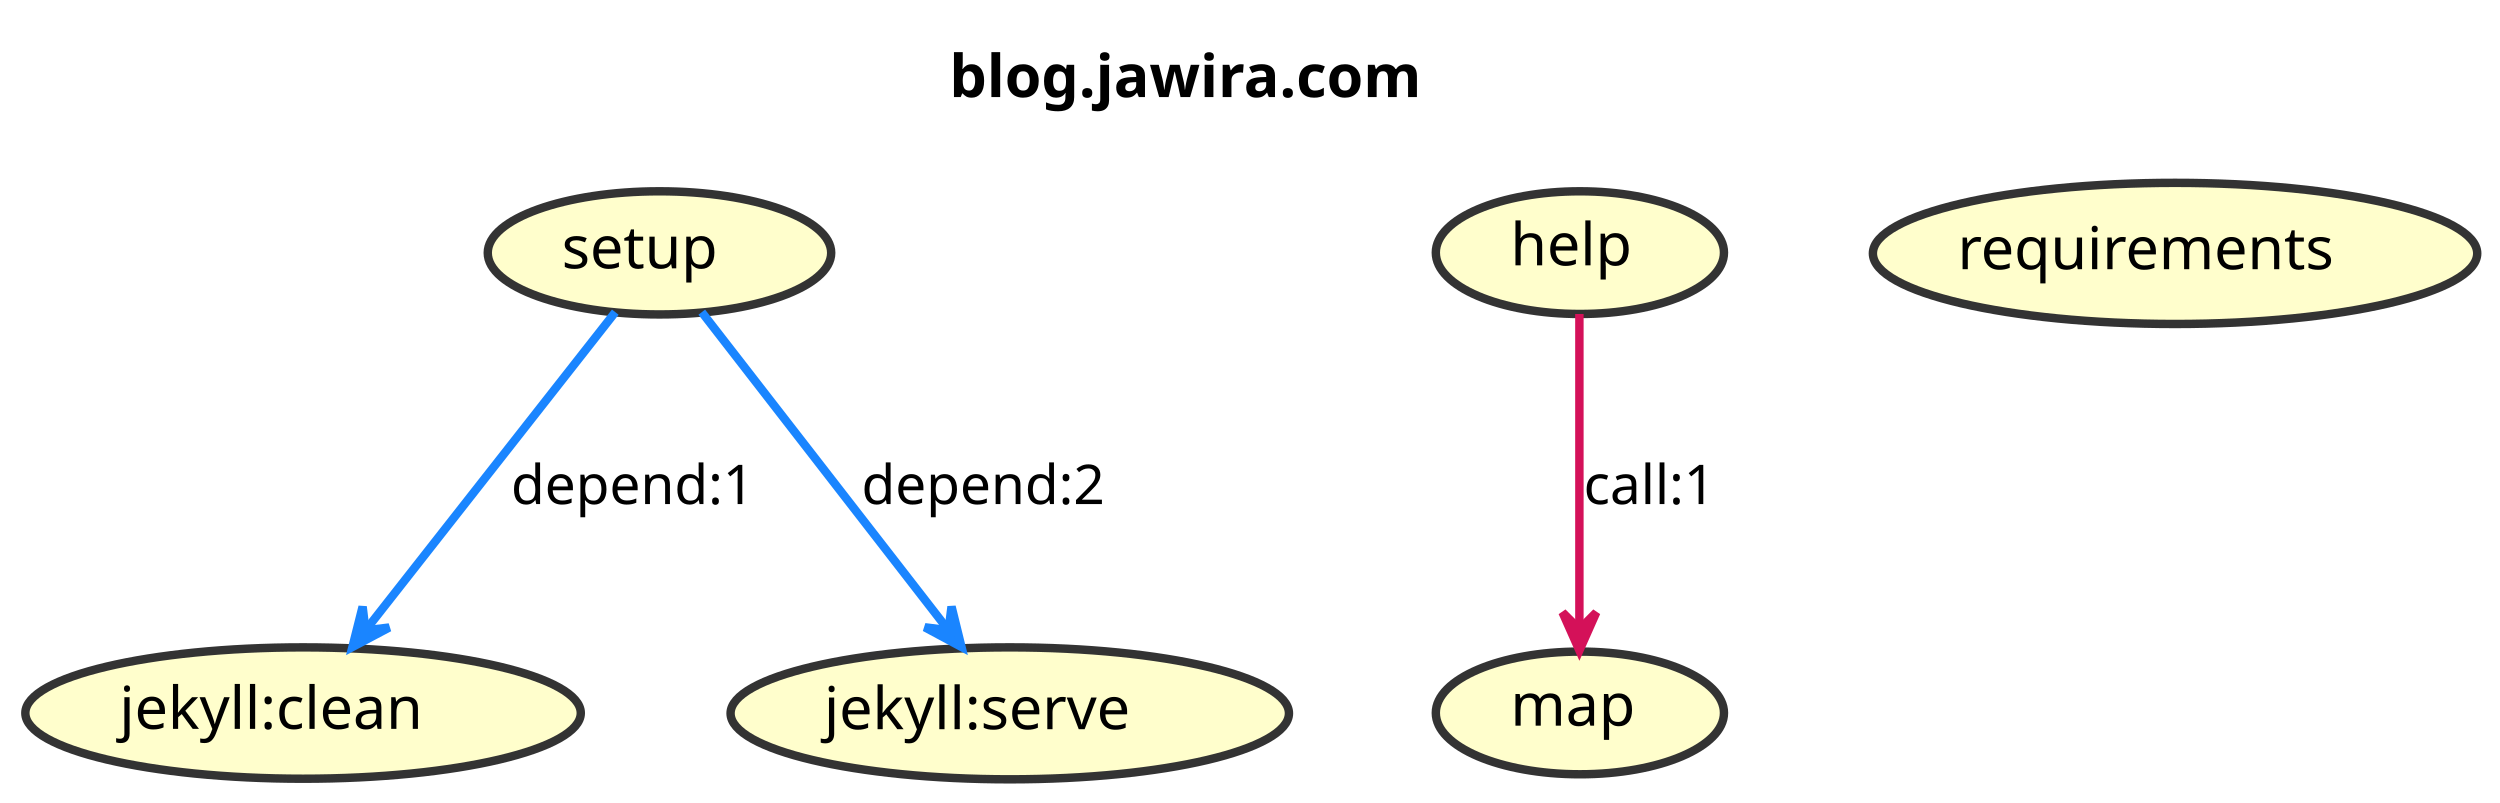
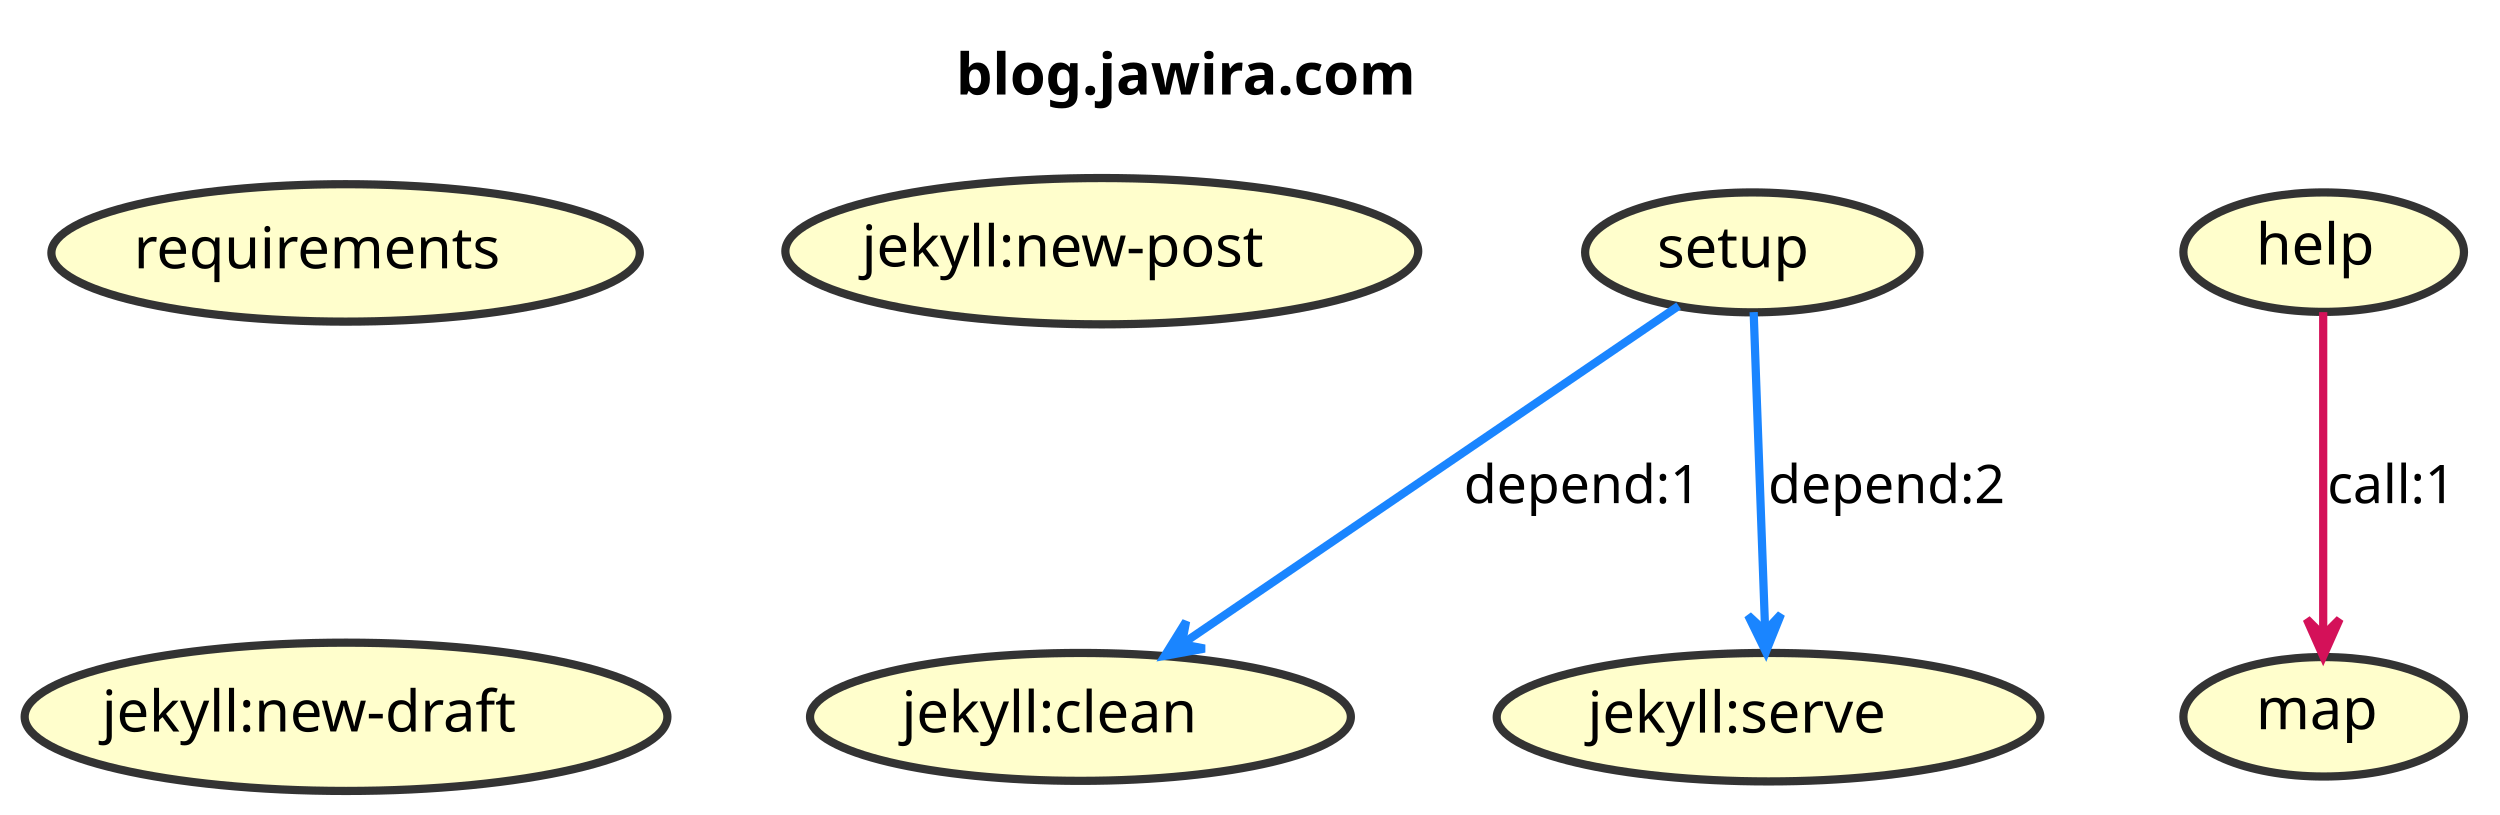
- <svg xmlns="http://www.w3.org/2000/svg" contentStyleType="text/css" height="190px" preserveAspectRatio="none" style="width:592px;height:190px;background:#FFFFFF;" version="1.1" viewBox="0 0 592 190" width="592px" zoomAndPan="magnify">
+ <svg xmlns="http://www.w3.org/2000/svg" contentStyleType="text/css" height="198px" preserveAspectRatio="none" style="width:608px;height:198px;background:#FFFFFF;" version="1.1" viewBox="0 0 608 198" width="608px" zoomAndPan="magnify">
  <defs />
  <g>
-     <rect fill="none" height="26.297" id="_title" style="stroke:none;stroke-width:1.0;" width="139" x="219.803" y="5" />
-     <text fill="#000000" font-family="sans-serif" font-size="14" font-weight="bold" lengthAdjust="spacing" textLength="129" x="224.803" y="22.995">blog.jawira.com</text>
+     <rect fill="none" height="26.297" id="_title" style="stroke:none;stroke-width:1.0;" width="139" x="227.5" y="5" />
+     <text fill="#000000" font-family="sans-serif" font-size="14" font-weight="bold" lengthAdjust="spacing" textLength="129" x="232.5" y="22.995">blog.jawira.com</text>
    <g id="elem_setup">
-       <ellipse cx="156.164" cy="59.878" fill="#FFFECC" rx="40.664" ry="14.581" style="stroke:#333333;stroke-width:2.0;" />
-       <text fill="#000000" font-family="sans-serif" font-size="14" lengthAdjust="spacing" textLength="41" x="133.012" y="63.54">setup</text>
+       <ellipse cx="426.164" cy="61.378" fill="#FFFECC" rx="40.664" ry="14.581" style="stroke:#333333;stroke-width:2.0;" />
+       <text fill="#000000" font-family="sans-serif" font-size="14" lengthAdjust="spacing" textLength="41" x="403.012" y="65.04">setup</text>
    </g>
    <g id="elem_jekyll:clean">
-       <ellipse cx="71.766" cy="168.85" fill="#FFFECC" rx="65.766" ry="15.553" style="stroke:#333333;stroke-width:2.0;" />
-       <text fill="#000000" font-family="sans-serif" font-size="14" lengthAdjust="spacing" textLength="81" x="28.265" y="172.597">jekyll:clean</text>
+       <ellipse cx="262.765" cy="174.35" fill="#FFFECC" rx="65.766" ry="15.553" style="stroke:#333333;stroke-width:2.0;" />
+       <text fill="#000000" font-family="sans-serif" font-size="14" lengthAdjust="spacing" textLength="81" x="219.266" y="178.097">jekyll:clean</text>
    </g>
    <g id="elem_jekyll:serve">
-       <ellipse cx="239.113" cy="168.919" fill="#FFFECC" rx="66.113" ry="15.623" style="stroke:#333333;stroke-width:2.0;" />
-       <text fill="#000000" font-family="sans-serif" font-size="14" lengthAdjust="spacing" textLength="82" x="195.113" y="172.667">jekyll:serve</text>
+       <ellipse cx="430.113" cy="174.419" fill="#FFFECC" rx="66.113" ry="15.623" style="stroke:#333333;stroke-width:2.0;" />
+       <text fill="#000000" font-family="sans-serif" font-size="14" lengthAdjust="spacing" textLength="82" x="386.113" y="178.167">jekyll:serve</text>
    </g>
    <g id="elem_help">
-       <ellipse cx="374.119" cy="59.823" fill="#FFFECC" rx="34.119" ry="14.526" style="stroke:#333333;stroke-width:2.0;" />
-       <text fill="#000000" font-family="sans-serif" font-size="14" lengthAdjust="spacing" textLength="32" x="357.673" y="62.835">help</text>
+       <ellipse cx="565.119" cy="61.323" fill="#FFFECC" rx="34.119" ry="14.526" style="stroke:#333333;stroke-width:2.0;" />
+       <text fill="#000000" font-family="sans-serif" font-size="14" lengthAdjust="spacing" textLength="32" x="548.673" y="64.335">help</text>
    </g>
    <g id="elem_map">
-       <ellipse cx="374.119" cy="168.823" fill="#FFFECC" rx="34.119" ry="14.526" style="stroke:#333333;stroke-width:2.0;" />
-       <text fill="#000000" font-family="sans-serif" font-size="14" lengthAdjust="spacing" textLength="32" x="357.673" y="171.835">map</text>
+       <ellipse cx="565.119" cy="174.323" fill="#FFFECC" rx="34.119" ry="14.526" style="stroke:#333333;stroke-width:2.0;" />
+       <text fill="#000000" font-family="sans-serif" font-size="14" lengthAdjust="spacing" textLength="32" x="548.673" y="177.335">map</text>
    </g>
    <g id="elem_requirements">
-       <ellipse cx="515.053" cy="60.008" fill="#FFFECC" rx="71.553" ry="16.711" style="stroke:#333333;stroke-width:2.0;" />
-       <text fill="#000000" font-family="sans-serif" font-size="14" lengthAdjust="spacing" textLength="97" x="463.553" y="63.755">requirements</text>
+       <ellipse cx="84.053" cy="61.508" fill="#FFFECC" rx="71.553" ry="16.711" style="stroke:#333333;stroke-width:2.0;" />
+       <text fill="#000000" font-family="sans-serif" font-size="14" lengthAdjust="spacing" textLength="97" x="32.553" y="65.255">requirements</text>
+     </g>
+     <g id="elem_jekyll:new-post">
+       <ellipse cx="267.956" cy="61.088" fill="#FFFECC" rx="76.956" ry="17.791" style="stroke:#333333;stroke-width:2.0;" />
+       <text fill="#000000" font-family="sans-serif" font-size="14" lengthAdjust="spacing" textLength="111" x="209.567" y="64.807">jekyll:new-post</text>
+     </g>
+     <g id="elem_jekyll:new-draft">
+       <ellipse cx="84.155" cy="174.328" fill="#FFFECC" rx="78.155" ry="18.031" style="stroke:#333333;stroke-width:2.0;" />
+       <text fill="#000000" font-family="sans-serif" font-size="14" lengthAdjust="spacing" textLength="114" x="24.766" y="177.913">jekyll:new-draft</text>
    </g>
    <g id="link_setup_jekyll:clean">
-       <path d="M145.7,73.917 C130.914,92.751 103.597,127.548 86.695,149.079 " fill="none" id="setup-to-jekyll:clean" style="stroke:#1A85FF;stroke-width:2.0;" />
-       <polygon fill="#1A85FF" points="83.46,153.199,92.164,148.59,86.547,149.266,85.871,143.65,83.46,153.199" style="stroke:#1A85FF;stroke-width:2.0;" />
-       <text fill="#000000" font-family="sans-serif" font-size="13" lengthAdjust="spacing" textLength="61" x="121" y="119.364">depend:1</text>
+       <path d="M408.246,74.387 C379.028,94.284 320.751,133.969 287.585,156.555 " fill="none" id="setup-to-jekyll:clean" style="stroke:#1A85FF;stroke-width:2.0;" />
+       <polygon fill="#1A85FF" points="283.275,159.49,292.965,157.728,287.407,156.675,288.461,151.117,283.275,159.49" style="stroke:#1A85FF;stroke-width:2.0;" />
+       <text fill="#000000" font-family="sans-serif" font-size="13" lengthAdjust="spacing" textLength="61" x="356" y="122.364">depend:1</text>
    </g>
    <g id="link_setup_jekyll:serve">
-       <path d="M166.177,73.917 C180.787,92.751 207.779,127.548 224.48,149.079 " fill="none" id="setup-to-jekyll:serve" style="stroke:#1A85FF;stroke-width:2.0;" />
-       <polygon fill="#1A85FF" points="227.677,153.199,225.322,143.636,224.613,149.248,219.001,148.539,227.677,153.199" style="stroke:#1A85FF;stroke-width:2.0;" />
-       <text fill="#000000" font-family="sans-serif" font-size="13" lengthAdjust="spacing" textLength="61" x="204" y="119.364">depend:2</text>
+       <path d="M426.49,75.908 C427.19,95.309 428.477,131.037 429.283,153.407 " fill="none" id="setup-to-jekyll:serve" style="stroke:#1A85FF;stroke-width:2.0;" />
+       <polygon fill="#1A85FF" points="429.467,158.514,433.14,149.376,429.287,153.517,425.145,149.664,429.467,158.514" style="stroke:#1A85FF;stroke-width:2.0;" />
+       <text fill="#000000" font-family="sans-serif" font-size="13" lengthAdjust="spacing" textLength="61" x="430" y="122.364">depend:2</text>
    </g>
    <g id="link_help_map">
-       <path d="M374,74.349 C374,93.219 374,127.494 374,148.876 " fill="none" id="help-to-map" style="stroke:#D41159;stroke-width:2.0;" />
-       <polygon fill="#D41159" points="374,154.017,378,145.017,374,149.017,370,145.017,374,154.017" style="stroke:#D41159;stroke-width:2.0;" />
-       <text fill="#000000" font-family="sans-serif" font-size="13" lengthAdjust="spacing" textLength="34" x="375" y="119.364">call:1</text>
+       <path d="M565,75.908 C565,95.63 565,132.226 565,154.508 " fill="none" id="help-to-map" style="stroke:#D41159;stroke-width:2.0;" />
+       <polygon fill="#D41159" points="565,159.575,569,150.575,565,154.575,561,150.575,565,159.575" style="stroke:#D41159;stroke-width:2.0;" />
+       <text fill="#000000" font-family="sans-serif" font-size="13" lengthAdjust="spacing" textLength="34" x="566" y="122.364">call:1</text>
    </g>
  </g>
</svg>
